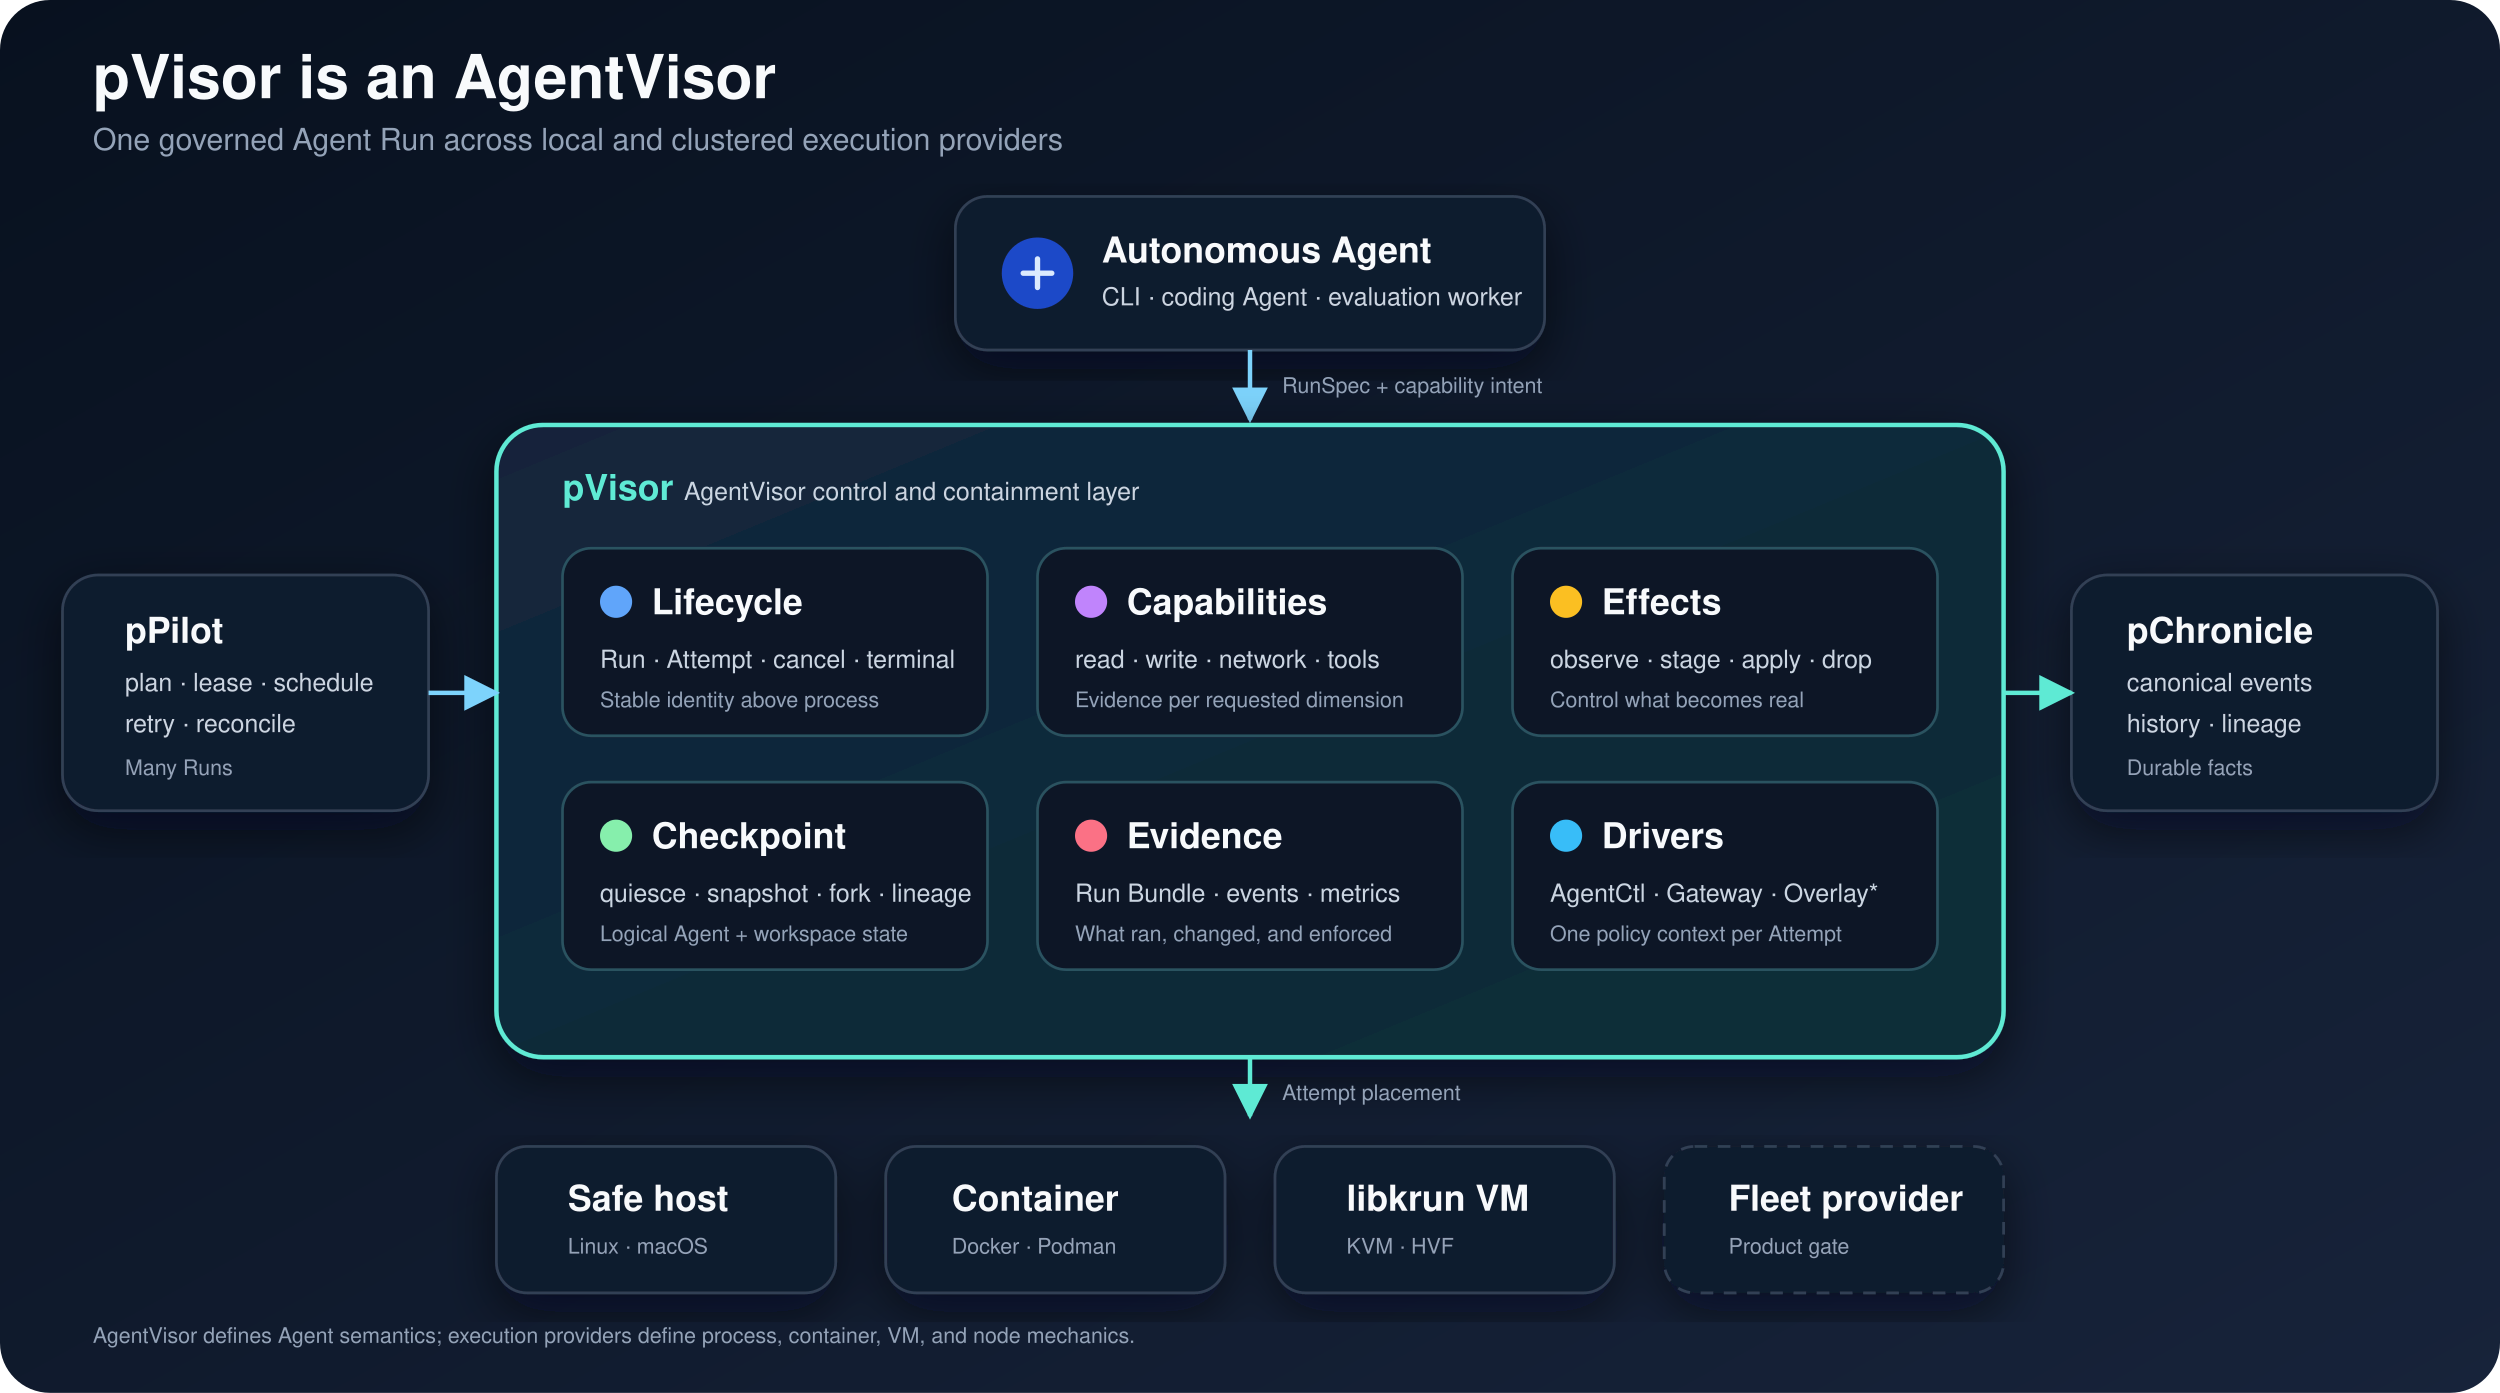
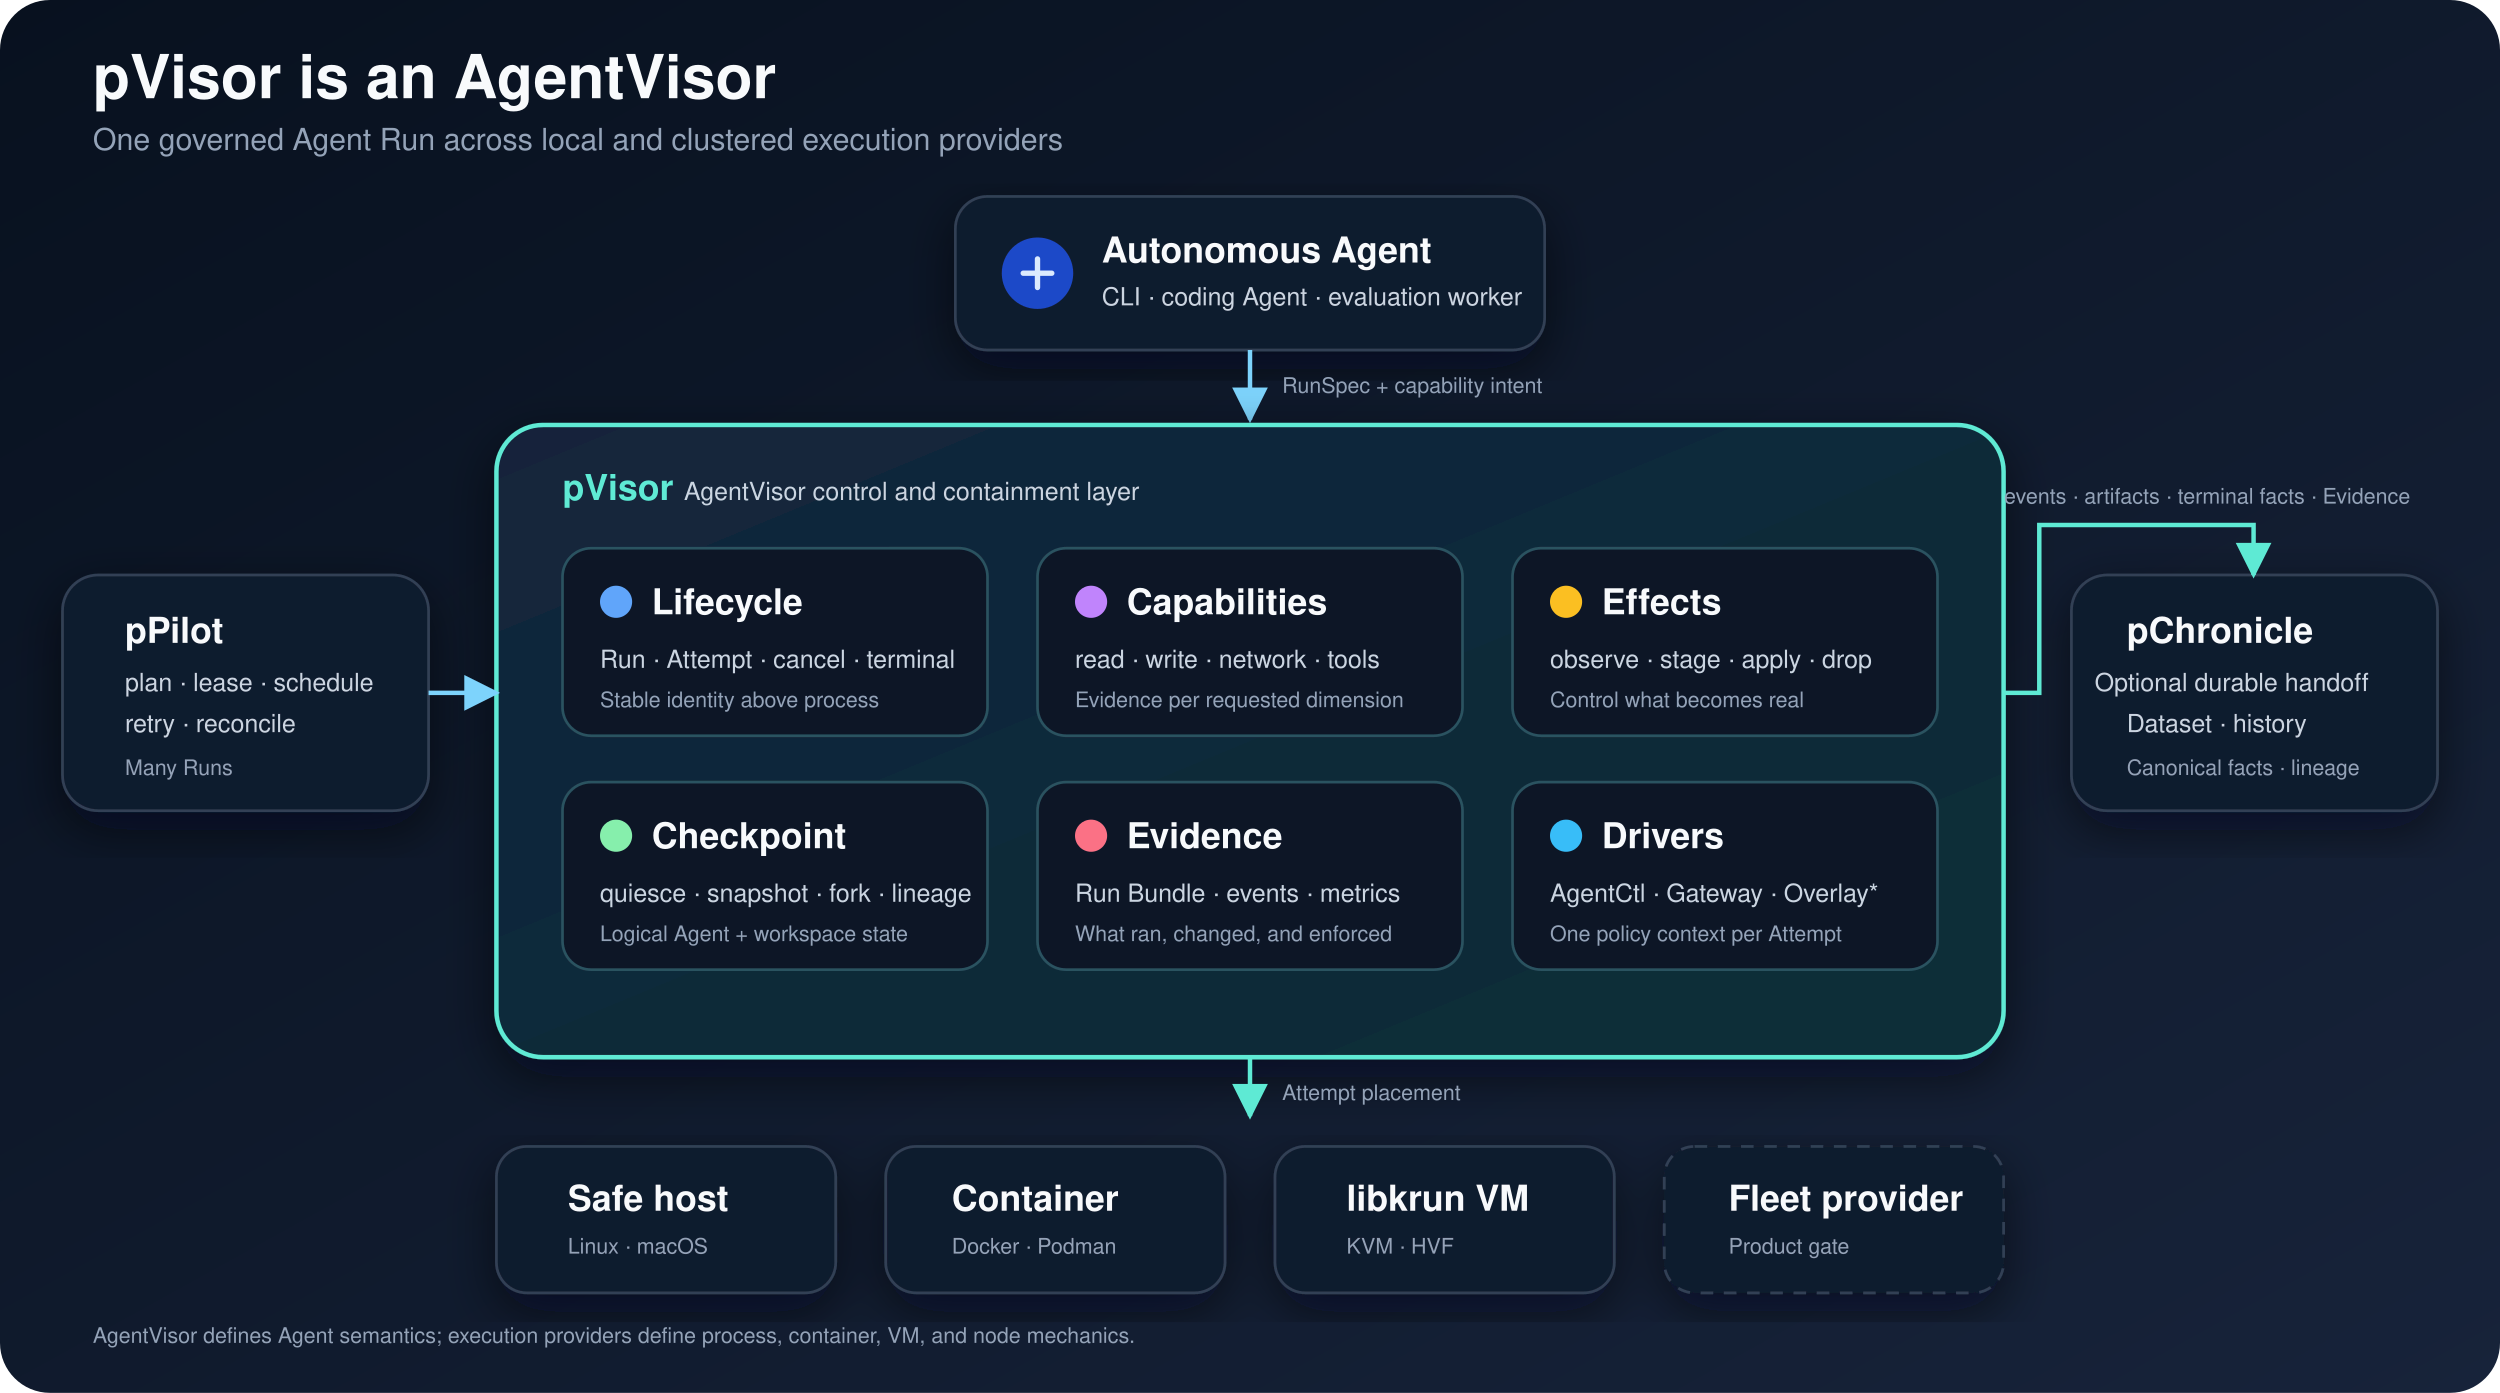
<svg xmlns="http://www.w3.org/2000/svg" width="1400" height="780" viewBox="0 0 1400 780" role="img" aria-labelledby="title desc">
  <defs>
    <linearGradient id="bg" x1="0" y1="0" x2="1" y2="1">
      <stop offset="0" stop-color="#08111f" />
      <stop offset="1" stop-color="#17233a" />
    </linearGradient>
    <linearGradient id="visor" x1="0" y1="0" x2="1" y2="1">
      <stop offset="0" stop-color="#12243b" />
      <stop offset="1" stop-color="#0f2f38" />
    </linearGradient>
    <filter id="shadow" x="-20%" y="-20%" width="140%" height="140%">
      <feDropShadow dx="0" dy="10" stdDeviation="14" flood-color="#020617" flood-opacity="0.55" />
    </filter>
    <marker id="arrow" viewBox="0 0 10 10" refX="9" refY="5" markerWidth="8" markerHeight="8" orient="auto-start-reverse">
      <path d="M 0 0 L 10 5 L 0 10 z" fill="#7dd3fc" />
    </marker>
    <marker id="arrow-teal" viewBox="0 0 10 10" refX="9" refY="5" markerWidth="8" markerHeight="8" orient="auto-start-reverse">
      <path d="M 0 0 L 10 5 L 0 10 z" fill="#5eead4" />
    </marker>
    <style>
      text { font-family: -apple-system, BlinkMacSystemFont, "Segoe UI", Helvetica, Arial, sans-serif; }
      .title { font-size: 34px; font-weight: 700; fill: #f8fafc; }
      .subtitle { font-size: 17px; font-weight: 400; fill: #94a3b8; }
      .label { font-size: 20px; font-weight: 700; fill: #f8fafc; }
      .small { font-size: 14px; font-weight: 500; fill: #cbd5e1; }
      .tiny { font-size: 12px; font-weight: 500; fill: #94a3b8; }
      .accent { fill: #5eead4; }
      .card { fill: #111c2e; stroke: #334155; stroke-width: 1.5; }
      .inner { fill: #0d1728; stroke: #2b5260; stroke-width: 1.5; }
      .line { fill: none; stroke: #7dd3fc; stroke-width: 2.5; marker-end: url(#arrow); }
      .teal-line { fill: none; stroke: #5eead4; stroke-width: 2.5; marker-end: url(#arrow-teal); }
    </style>
  </defs>
  <rect width="1400" height="780" rx="28" fill="url(#bg)" />
  <text x="52" y="55" class="title">pVisor is an AgentVisor</text>
  <text x="52" y="84" class="subtitle">One governed Agent Run across local and clustered execution providers</text>
  <g filter="url(#shadow)">
    <rect x="535" y="110" width="330" height="86" rx="18" class="card" stroke="#60a5fa" />
    <circle cx="581" cy="153" r="20" fill="#1d4ed8" opacity="0.9" />
    <path d="M573 153h16M581 145v16" stroke="#dbeafe" stroke-width="3" stroke-linecap="round" />
    <text x="617" y="147" class="label">Autonomous Agent</text>
    <text x="617" y="171" class="small">CLI · coding Agent · evaluation worker</text>
  </g>
  <path d="M700 196V235" class="line" />
  <text x="718" y="220" class="tiny">RunSpec + capability intent</text>
  <g filter="url(#shadow)">
    <rect x="278" y="238" width="844" height="354" rx="26" fill="url(#visor)" stroke="#5eead4" stroke-width="2.5" />
    <text x="315" y="280" class="label accent">pVisor</text>
    <text x="383" y="280" class="small">AgentVisor control and containment layer</text>
    <rect x="315" y="307" width="238" height="105" rx="16" class="inner" />
    <circle cx="345" cy="337" r="9" fill="#60a5fa" />
    <text x="365" y="344" class="label">Lifecycle</text>
    <text x="336" y="374" class="small">Run · Attempt · cancel · terminal</text>
    <text x="336" y="396" class="tiny">Stable identity above process</text>
    <rect x="581" y="307" width="238" height="105" rx="16" class="inner" />
    <circle cx="611" cy="337" r="9" fill="#c084fc" />
    <text x="631" y="344" class="label">Capabilities</text>
    <text x="602" y="374" class="small">read · write · network · tools</text>
    <text x="602" y="396" class="tiny">Evidence per requested dimension</text>
    <rect x="847" y="307" width="238" height="105" rx="16" class="inner" />
    <circle cx="877" cy="337" r="9" fill="#fbbf24" />
    <text x="897" y="344" class="label">Effects</text>
    <text x="868" y="374" class="small">observe · stage · apply · drop</text>
    <text x="868" y="396" class="tiny">Control what becomes real</text>
    <rect x="315" y="438" width="238" height="105" rx="16" class="inner" />
    <circle cx="345" cy="468" r="9" fill="#86efac" />
    <text x="365" y="475" class="label">Checkpoint</text>
    <text x="336" y="505" class="small">quiesce · snapshot · fork · lineage</text>
    <text x="336" y="527" class="tiny">Logical Agent + workspace state</text>
    <rect x="581" y="438" width="238" height="105" rx="16" class="inner" />
    <circle cx="611" cy="468" r="9" fill="#fb7185" />
    <text x="631" y="475" class="label">Evidence</text>
    <text x="602" y="505" class="small">Run Bundle · events · metrics</text>
    <text x="602" y="527" class="tiny">What ran, changed, and enforced</text>
    <rect x="847" y="438" width="238" height="105" rx="16" class="inner" />
    <circle cx="877" cy="468" r="9" fill="#38bdf8" />
    <text x="897" y="475" class="label">Drivers</text>
    <text x="868" y="505" class="small">AgentCtl · Gateway · Overlay*</text>
    <text x="868" y="527" class="tiny">One policy context per Attempt</text>
  </g>
  <g filter="url(#shadow)">
    <rect x="35" y="322" width="205" height="132" rx="20" class="card" stroke="#c084fc" />
    <text x="70" y="360" class="label">pPilot</text>
    <text x="70" y="387" class="small">plan · lease · schedule</text>
    <text x="70" y="410" class="small">retry · reconcile</text>
    <text x="70" y="434" class="tiny">Many Runs</text>
  </g>
  <path d="M240 388H278" class="line" />
  <g filter="url(#shadow)">
    <rect x="1160" y="322" width="205" height="132" rx="20" class="card" stroke="#86efac" />
    <text x="1191" y="360" class="label">pChronicle</text>
-     <text x="1191" y="387" class="small">canonical events</text>
-     <text x="1191" y="410" class="small">history · lineage</text>
-     <text x="1191" y="434" class="tiny">Durable facts</text>
+     <text x="1173" y="387" class="small">Optional durable handoff</text>
+     <text x="1191" y="410" class="small">Dataset · history</text>
+     <text x="1191" y="434" class="tiny">Canonical facts · lineage</text>
  </g>
-   <path d="M1122 388H1160" class="teal-line" />
+   <path d="M1122 388H1142V294H1262V322" class="teal-line" />
+   <text x="1236" y="282" class="tiny" text-anchor="middle">events · artifacts · terminal facts · Evidence</text>
  <path d="M700 592V625" class="teal-line" />
  <text x="718" y="616" class="tiny">Attempt placement</text>
  <g filter="url(#shadow)">
    <rect x="278" y="642" width="190" height="82" rx="17" class="card" />
    <text x="318" y="678" class="label">Safe host</text>
    <text x="318" y="702" class="tiny">Linux · macOS</text>
    <rect x="496" y="642" width="190" height="82" rx="17" class="card" />
    <text x="533" y="678" class="label">Container</text>
    <text x="533" y="702" class="tiny">Docker · Podman</text>
    <rect x="714" y="642" width="190" height="82" rx="17" class="card" />
    <text x="754" y="678" class="label">libkrun VM</text>
    <text x="754" y="702" class="tiny">KVM · HVF</text>
    <rect x="932" y="642" width="190" height="82" rx="17" class="card" stroke-dasharray="7 6" />
    <text x="968" y="678" class="label">Fleet provider</text>
    <text x="968" y="702" class="tiny">Product gate</text>
  </g>
  <text x="52" y="752" class="tiny">AgentVisor defines Agent semantics; execution providers define process, container, VM, and node mechanics.</text>
</svg>
